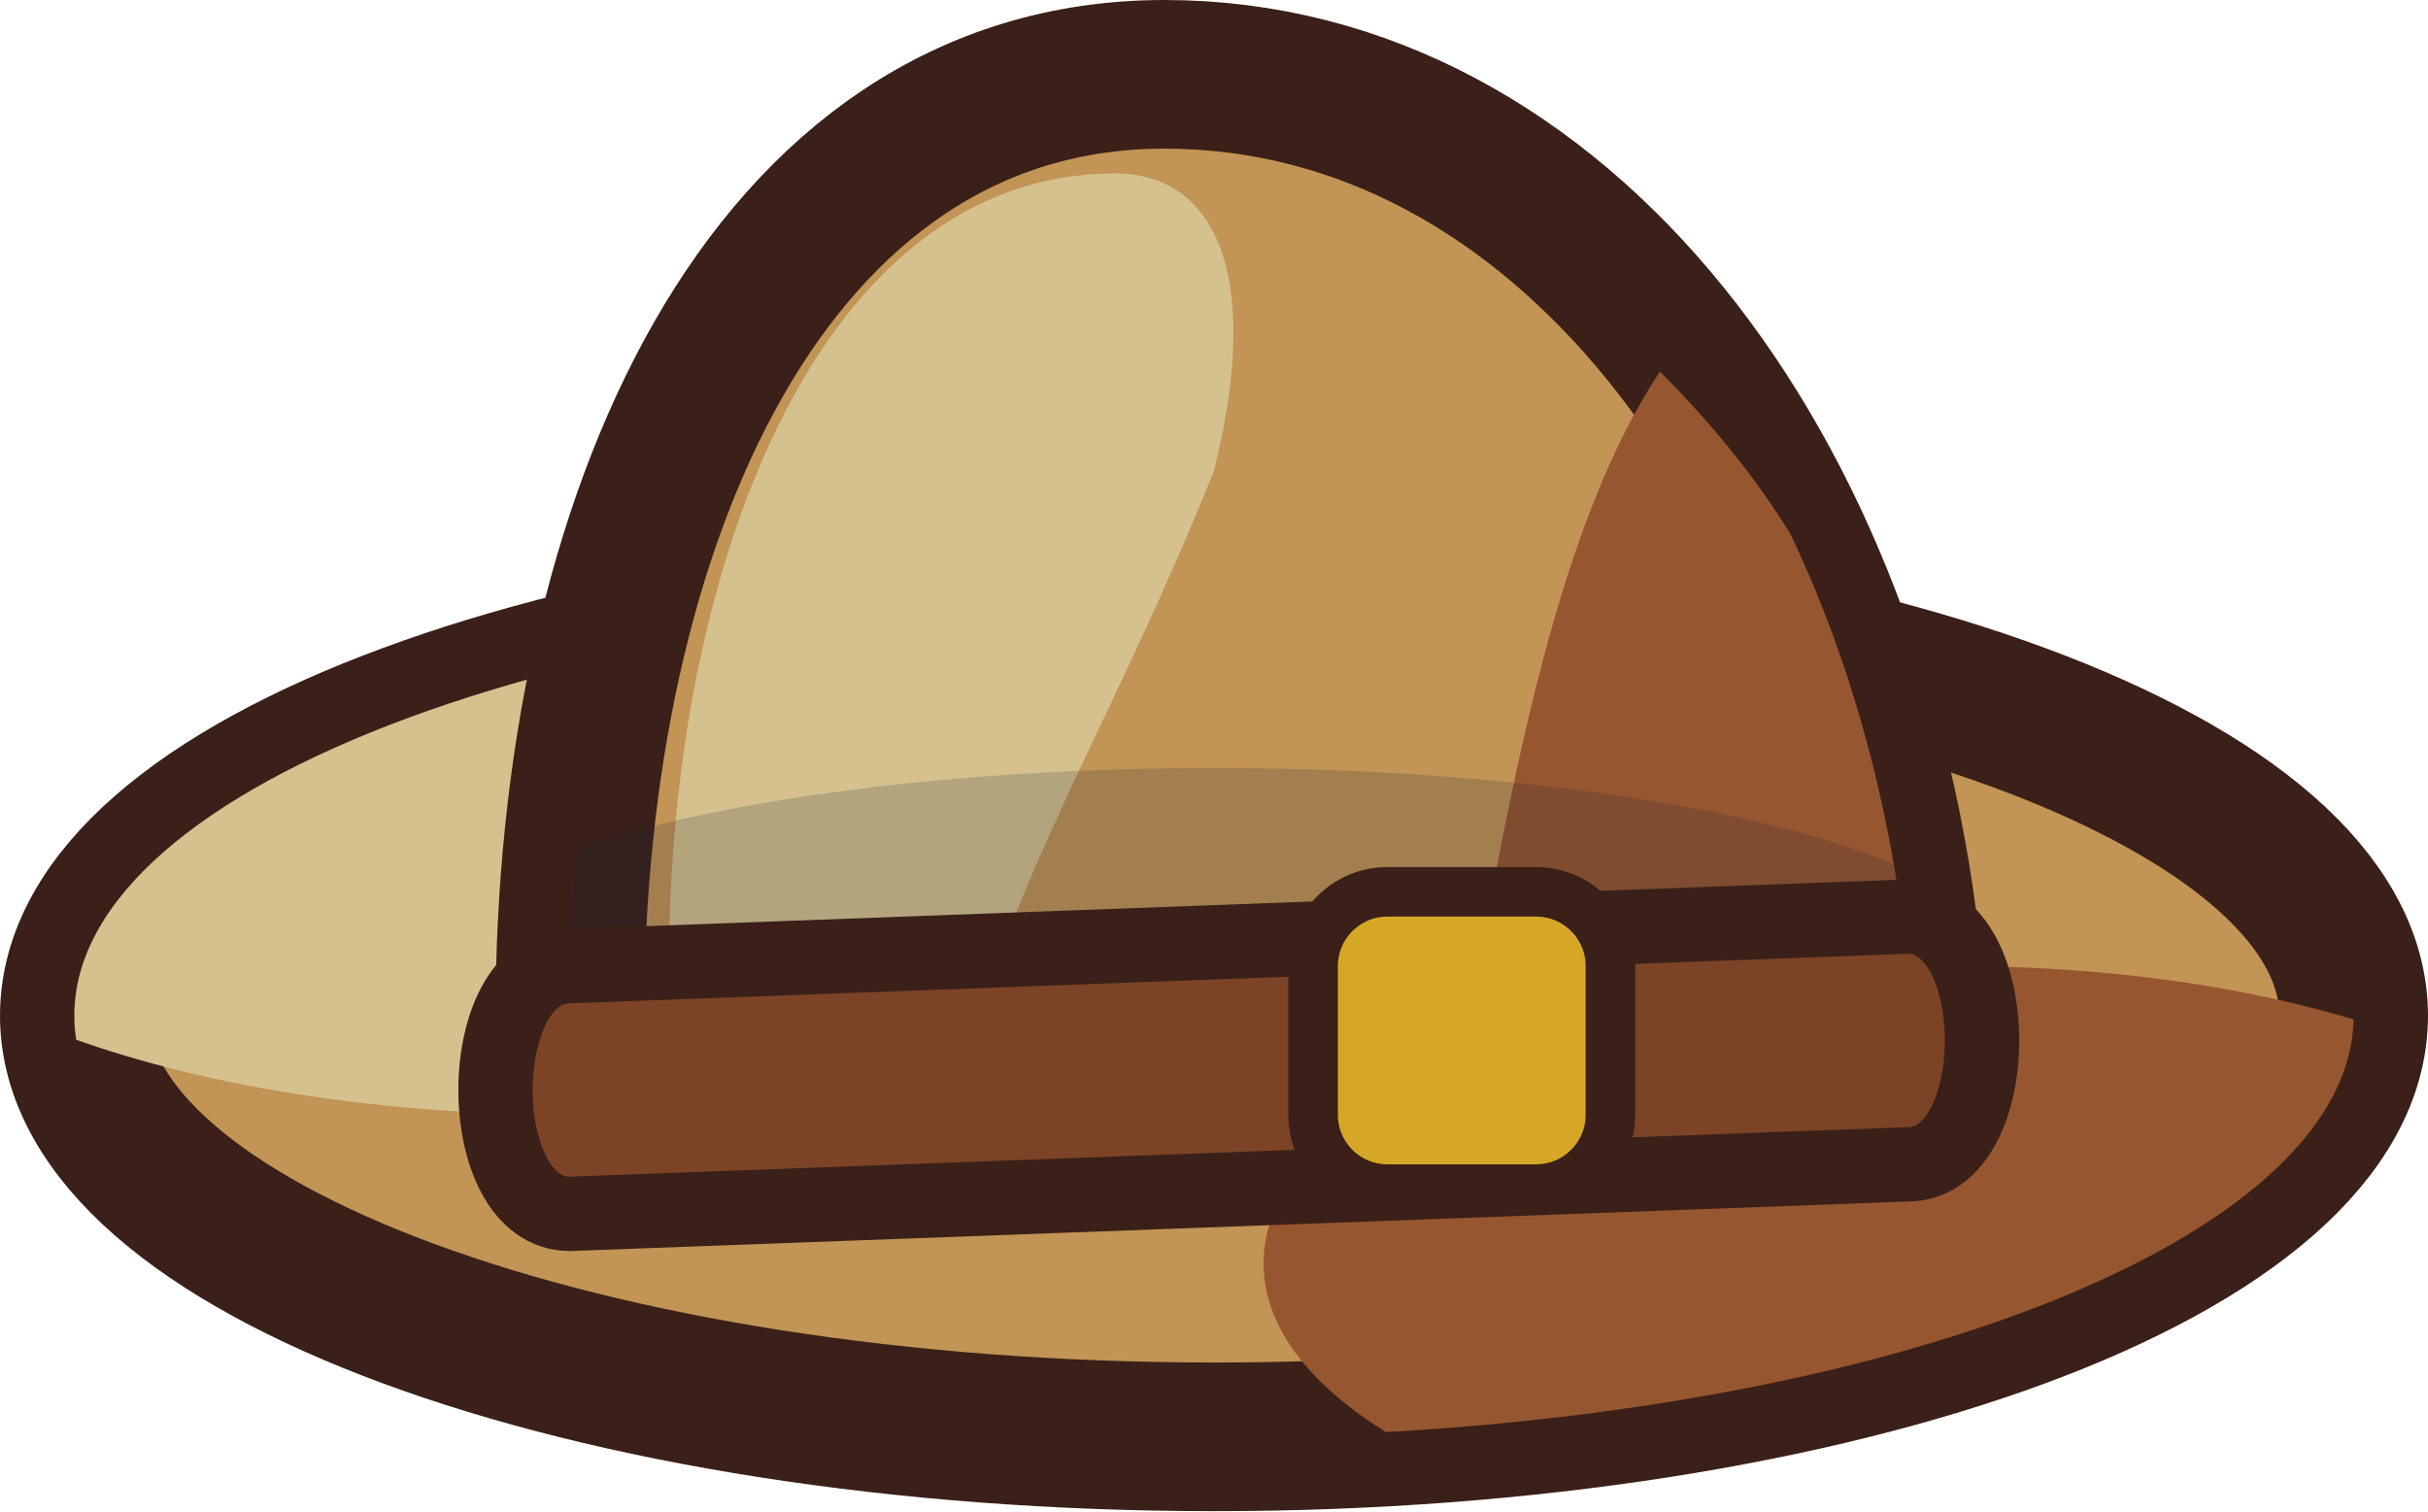
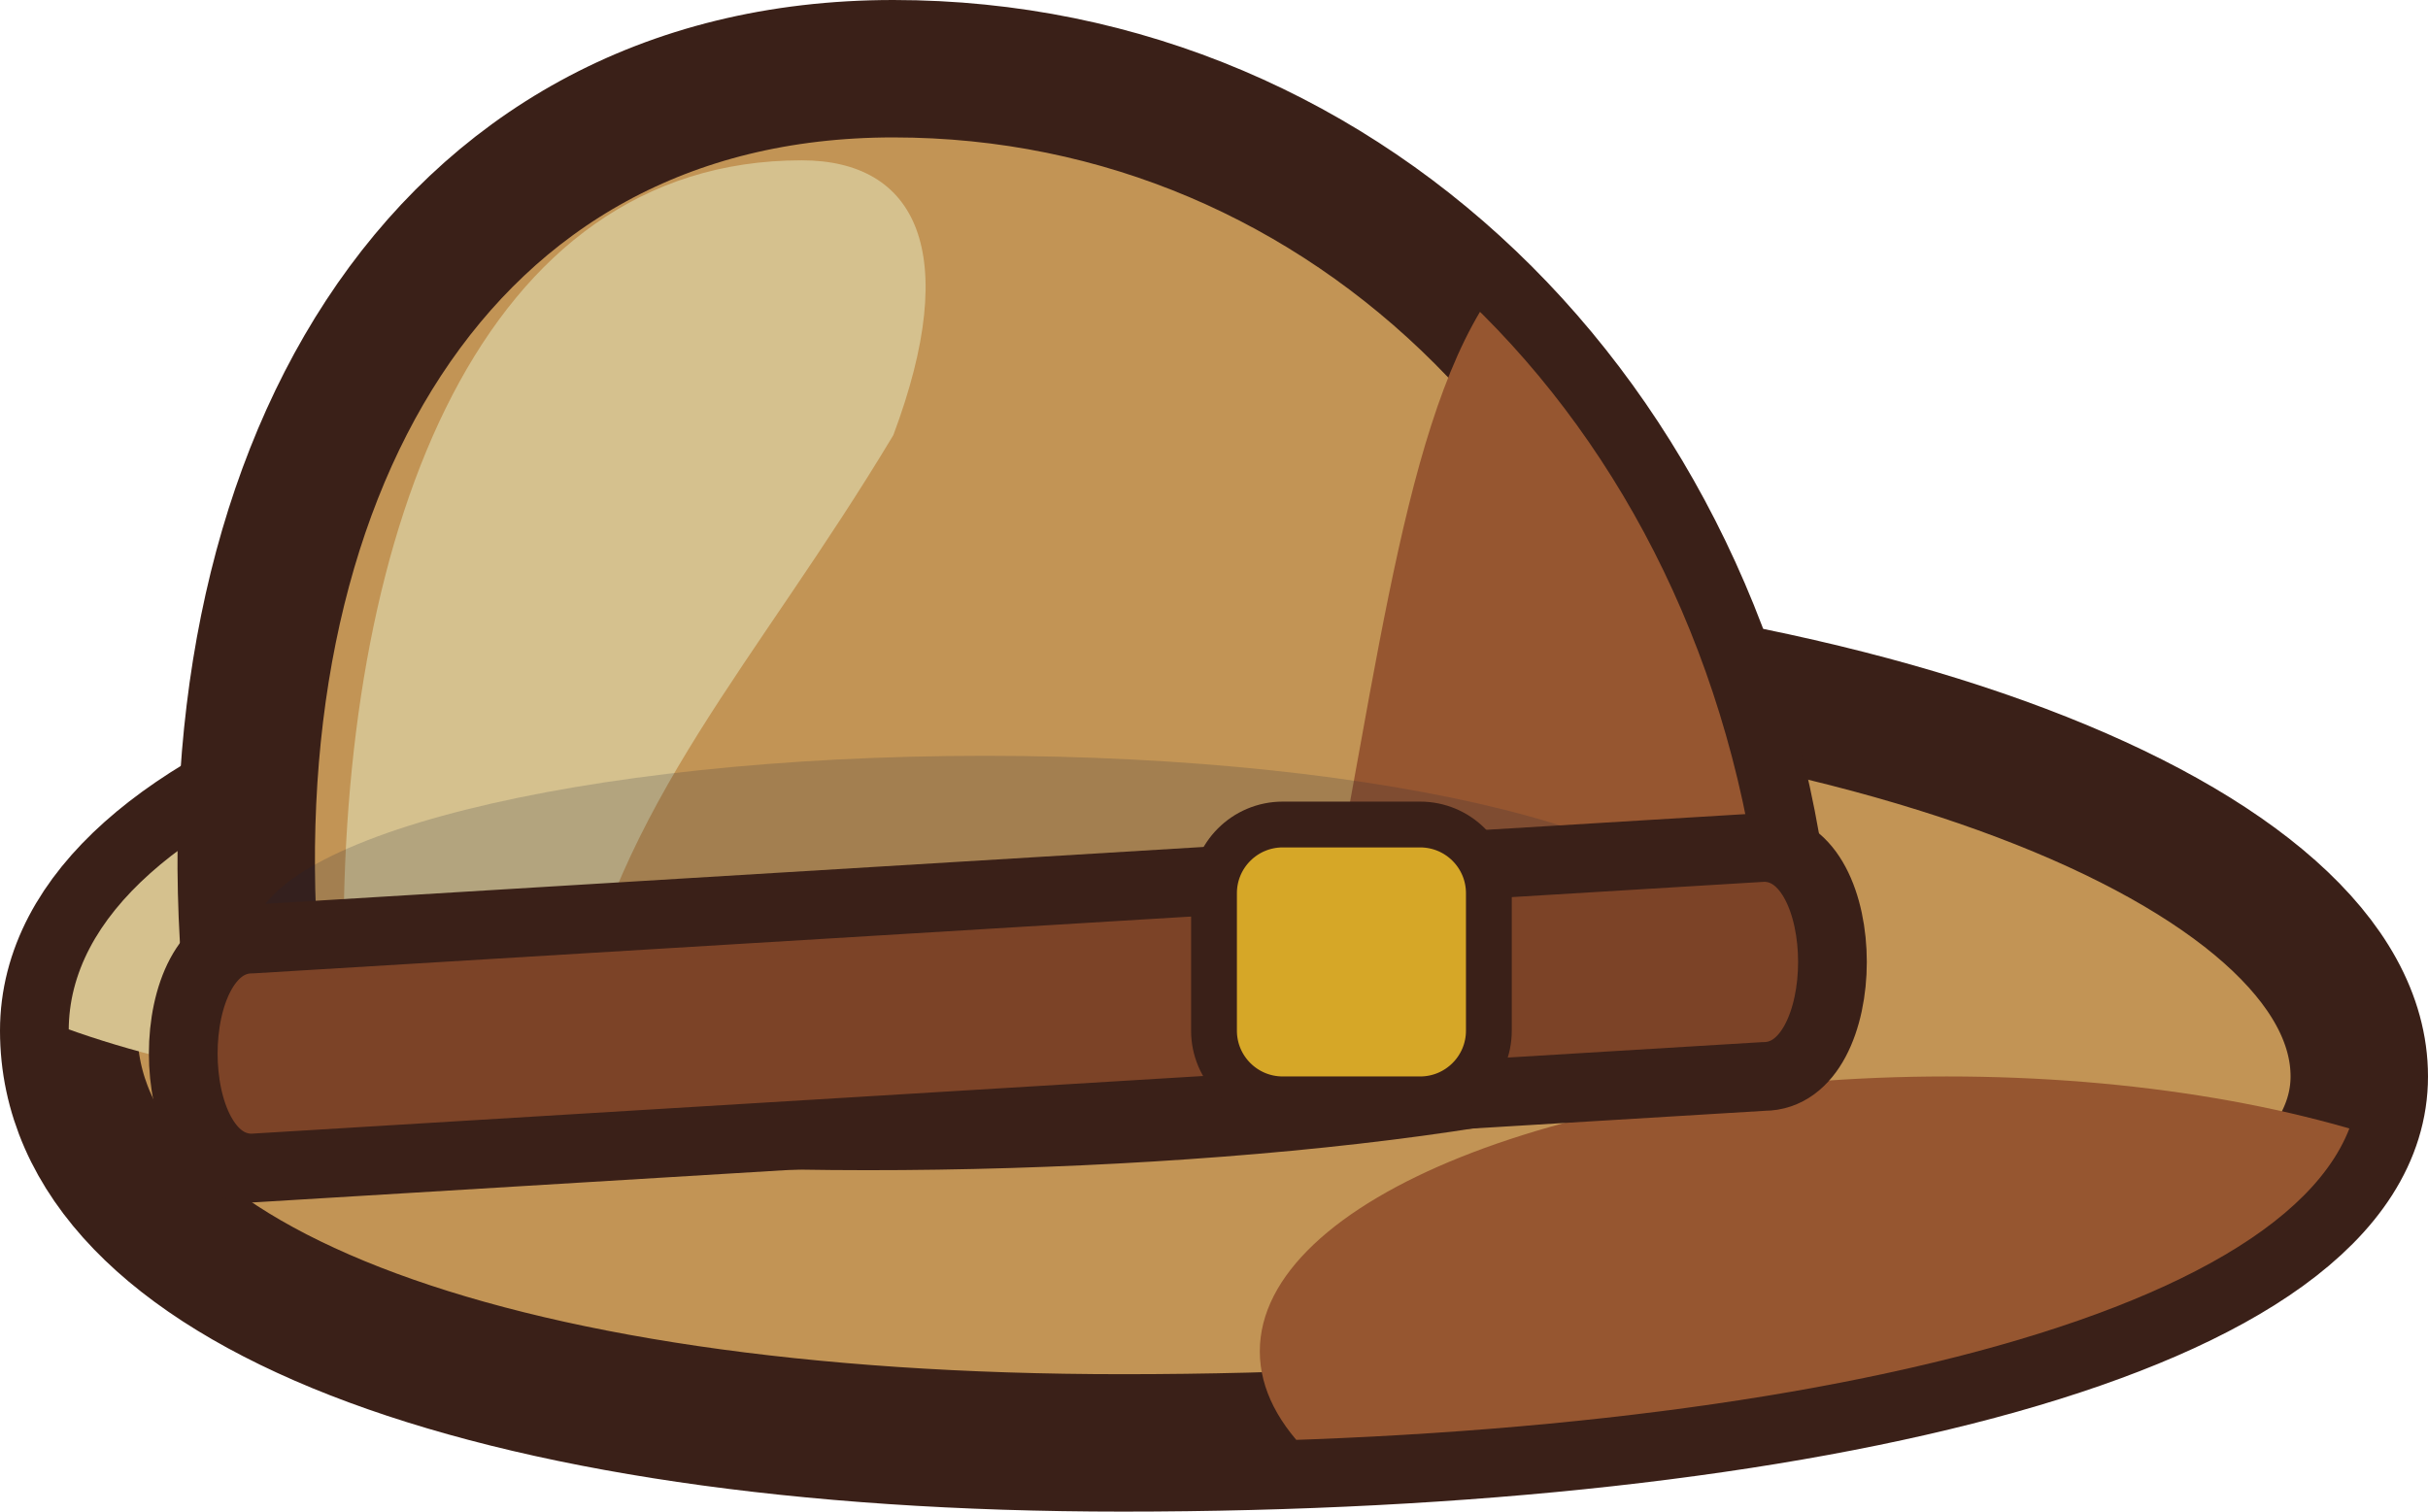
- <svg xmlns="http://www.w3.org/2000/svg" width="98" height="61" viewBox="73 11 98 61" shape-rendering="geometricPrecision">
-   <ellipse cx="122" cy="52" rx="46" ry="17" fill="#c29455" stroke="#3a2018" stroke-width="6" />
+ <svg xmlns="http://www.w3.org/2000/svg" width="106" height="66" viewBox="73 2 106 66" shape-rendering="geometricPrecision">
+   <path d="M 76,47 C 76,37 96,30 124,30 C 154,30 176,39 176,49 C 176,59 152,65 122,65 C 94,65 76,58 76,47 Z" fill="#c29455" stroke="#3a2018" stroke-width="6" stroke-linecap="round" stroke-linejoin="round" />
  <defs>
    <clipPath id="brim">
-       <ellipse cx="122" cy="52" rx="46" ry="17" />
+       <path d="M 76,47 C 76,37 96,30 124,30 C 154,30 176,39 176,49 C 176,59 152,65 122,65 C 94,65 76,58 76,47 Z" />
    </clipPath>
  </defs>
  <g clip-path="url(#brim)">
-     <ellipse cx="96" cy="44" rx="30" ry="12" fill="#d5c18e" />
-     <ellipse cx="152" cy="62" rx="28" ry="12" fill="#965630" />
+     <ellipse cx="96" cy="38" rx="30" ry="12" fill="#d5c18e" />
+     <ellipse cx="158" cy="61" rx="30" ry="12" fill="#965630" />
  </g>
-   <path d="M 96,52 C 96,32 104,14 120,14 C 136,14 148,30 150,50 C 150,58 96,60 96,52 Z" fill="#c29455" stroke="#3a2018" stroke-width="6" stroke-linecap="round" stroke-linejoin="round" />
+   <path d="M 84,45 C 82,23 92,5 112,5 C 132,5 148,21 150,43 C 150,51 84,53 84,45 Z" fill="#c29455" stroke="#3a2018" stroke-width="6" stroke-linecap="round" stroke-linejoin="round" />
  <defs>
    <clipPath id="crown">
-       <path d="M 96,52 C 96,32 104,14 120,14 C 136,14 148,30 150,50 C 150,58 96,60 96,52 Z" />
+       <path d="M 84,45 C 82,23 92,5 112,5 C 132,5 148,21 150,43 C 150,51 84,53 84,45 Z" />
    </clipPath>
  </defs>
  <g clip-path="url(#crown)">
-     <path d="M 100,50 C 100,34 106,18 118,18 C 122,18 124,22 122,30 C 118,40 114,46 112,54 Z" fill="#d5c18e" />
-     <path d="M 140,26 C 148,34 150,42 150,52 L 132,54 C 134,42 136,32 140,26 Z" fill="#965630" />
-     <ellipse cx="122" cy="50" rx="32" ry="8" fill="#16203a" opacity="0.18" />
+     <path d="M 88,43 C 88,25 94,9 108,9 C 113,9 115,13 112,21 C 106,31 100,37 98,47 Z" fill="#d5c18e" />
+     <path d="M 138,15 C 147,24 150,33 150,45 L 130,47 C 133,33 134,21 138,15 Z" fill="#965630" />
+     <ellipse cx="116" cy="43" rx="32" ry="8" fill="#16203a" opacity="0.18" />
  </g>
-   <path d="M 96,50 L 150,48 C 154,48 154,58 150,58 L 96,60 C 92,60 92,50 96,50 Z" fill="#7c4327" stroke="#3a2018" stroke-width="3" stroke-linecap="round" stroke-linejoin="round" />
-   <rect x="126" y="47" width="12" height="12" rx="3" fill="#d6a727" stroke="#3a2018" stroke-width="2" />
+   <path d="M 84,43 L 150,39 C 154,39 154,49 150,49 L 84,53 C 80,53 80,43 84,43 Z" fill="#7c4327" stroke="#3a2018" stroke-width="3" stroke-linecap="round" stroke-linejoin="round" />
+   <rect x="126" y="38" width="12" height="12" rx="3" fill="#d6a727" stroke="#3a2018" stroke-width="2" />
</svg>
